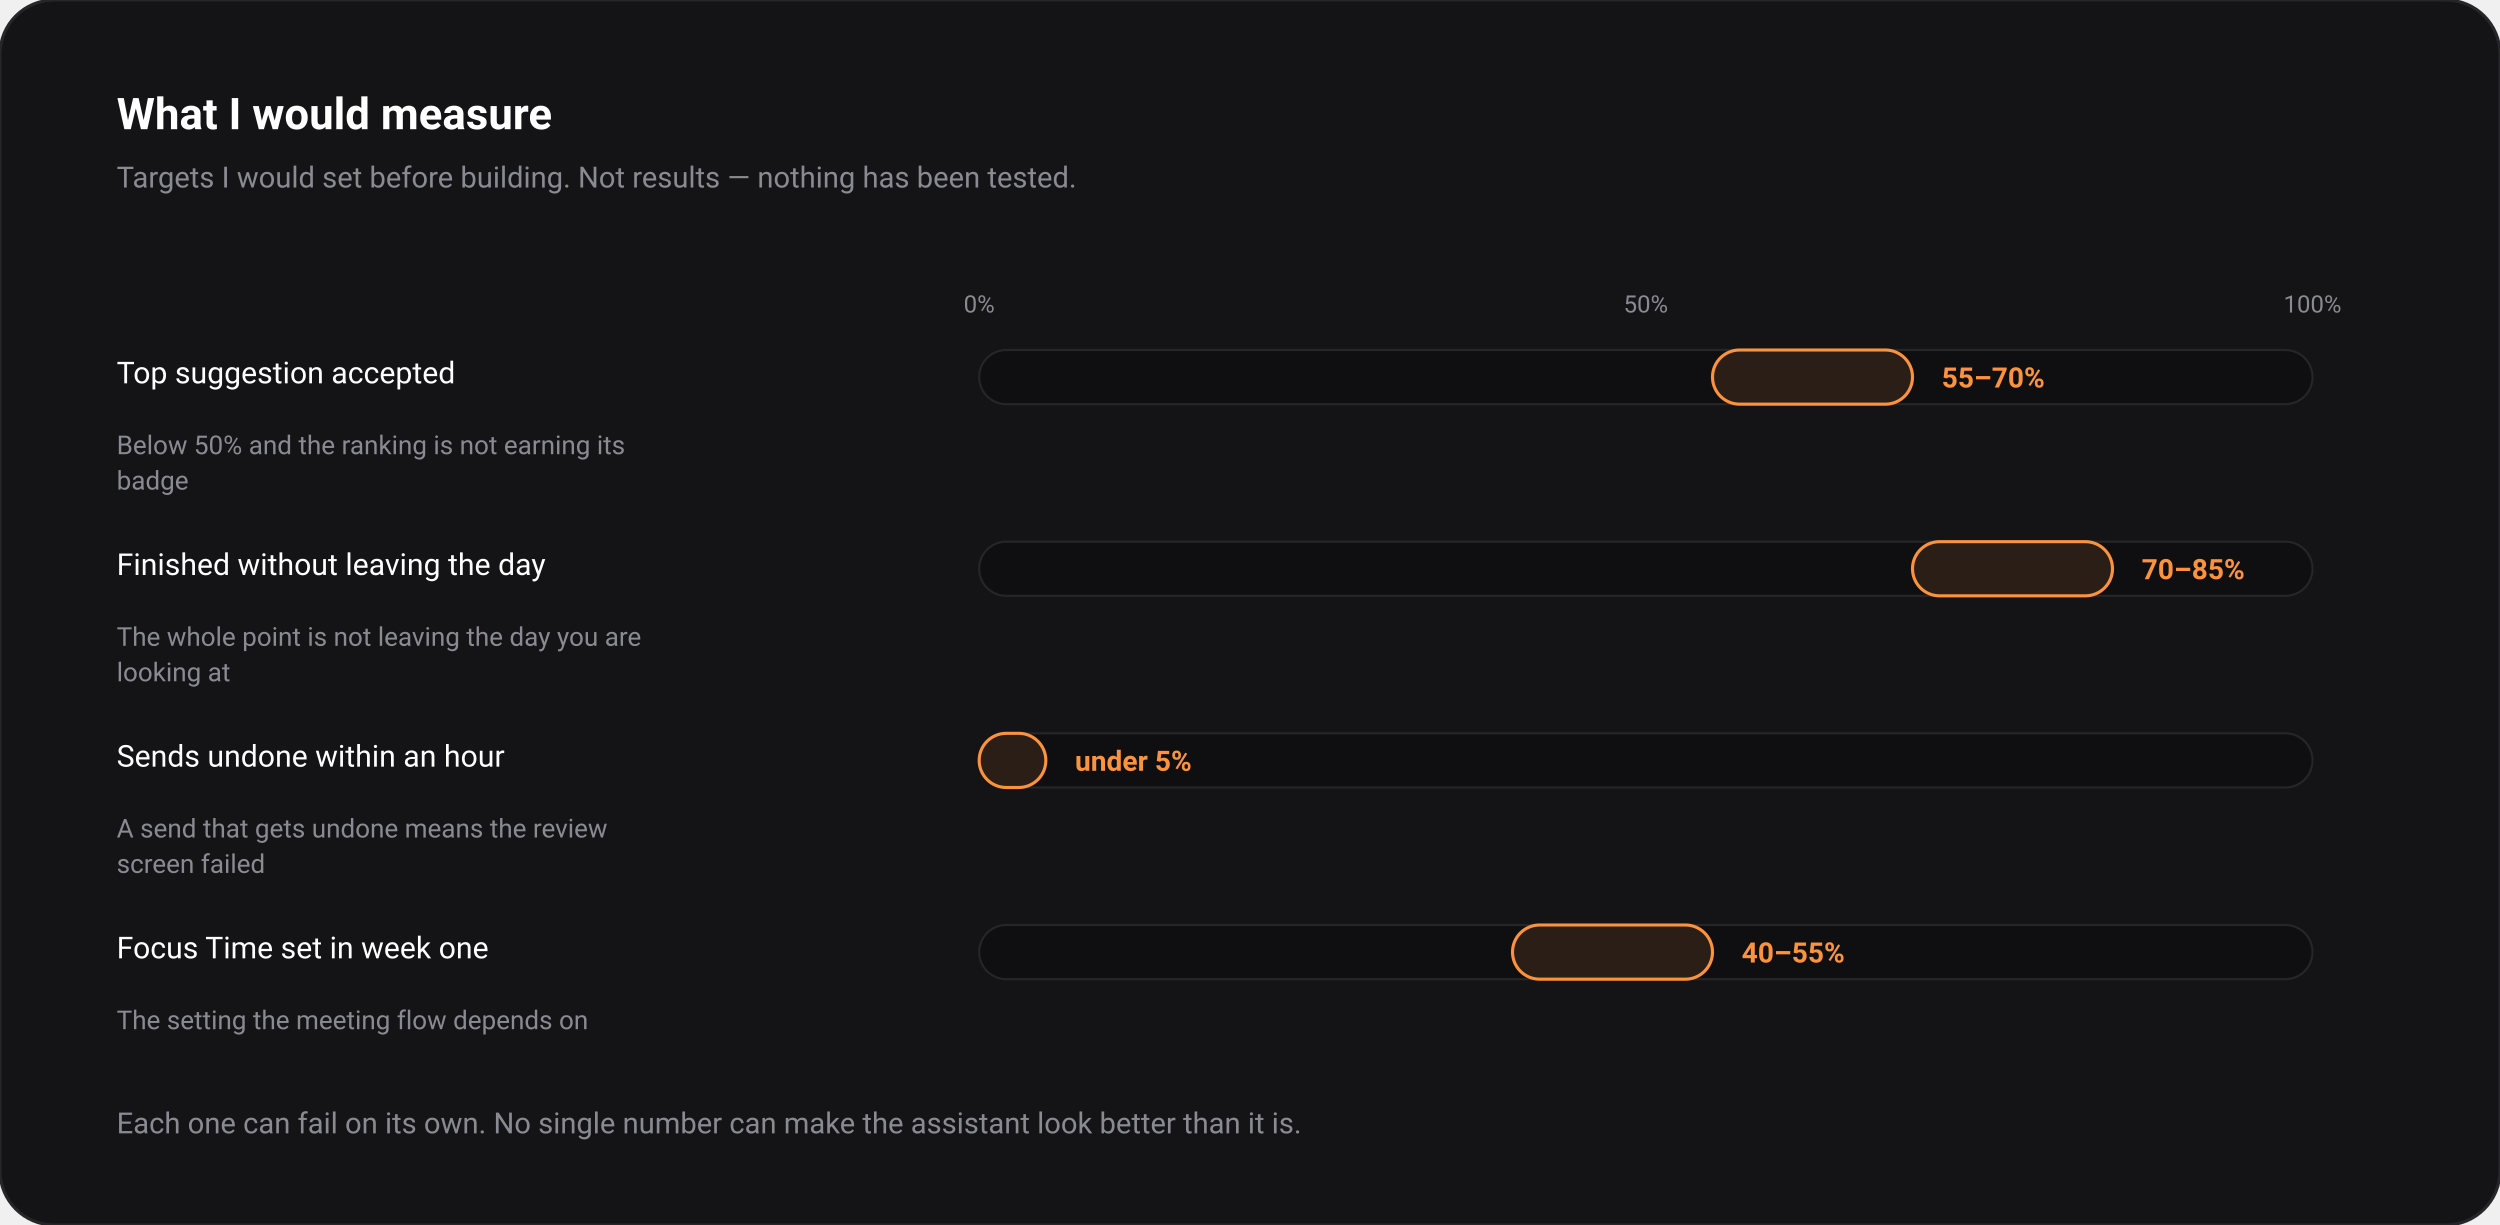
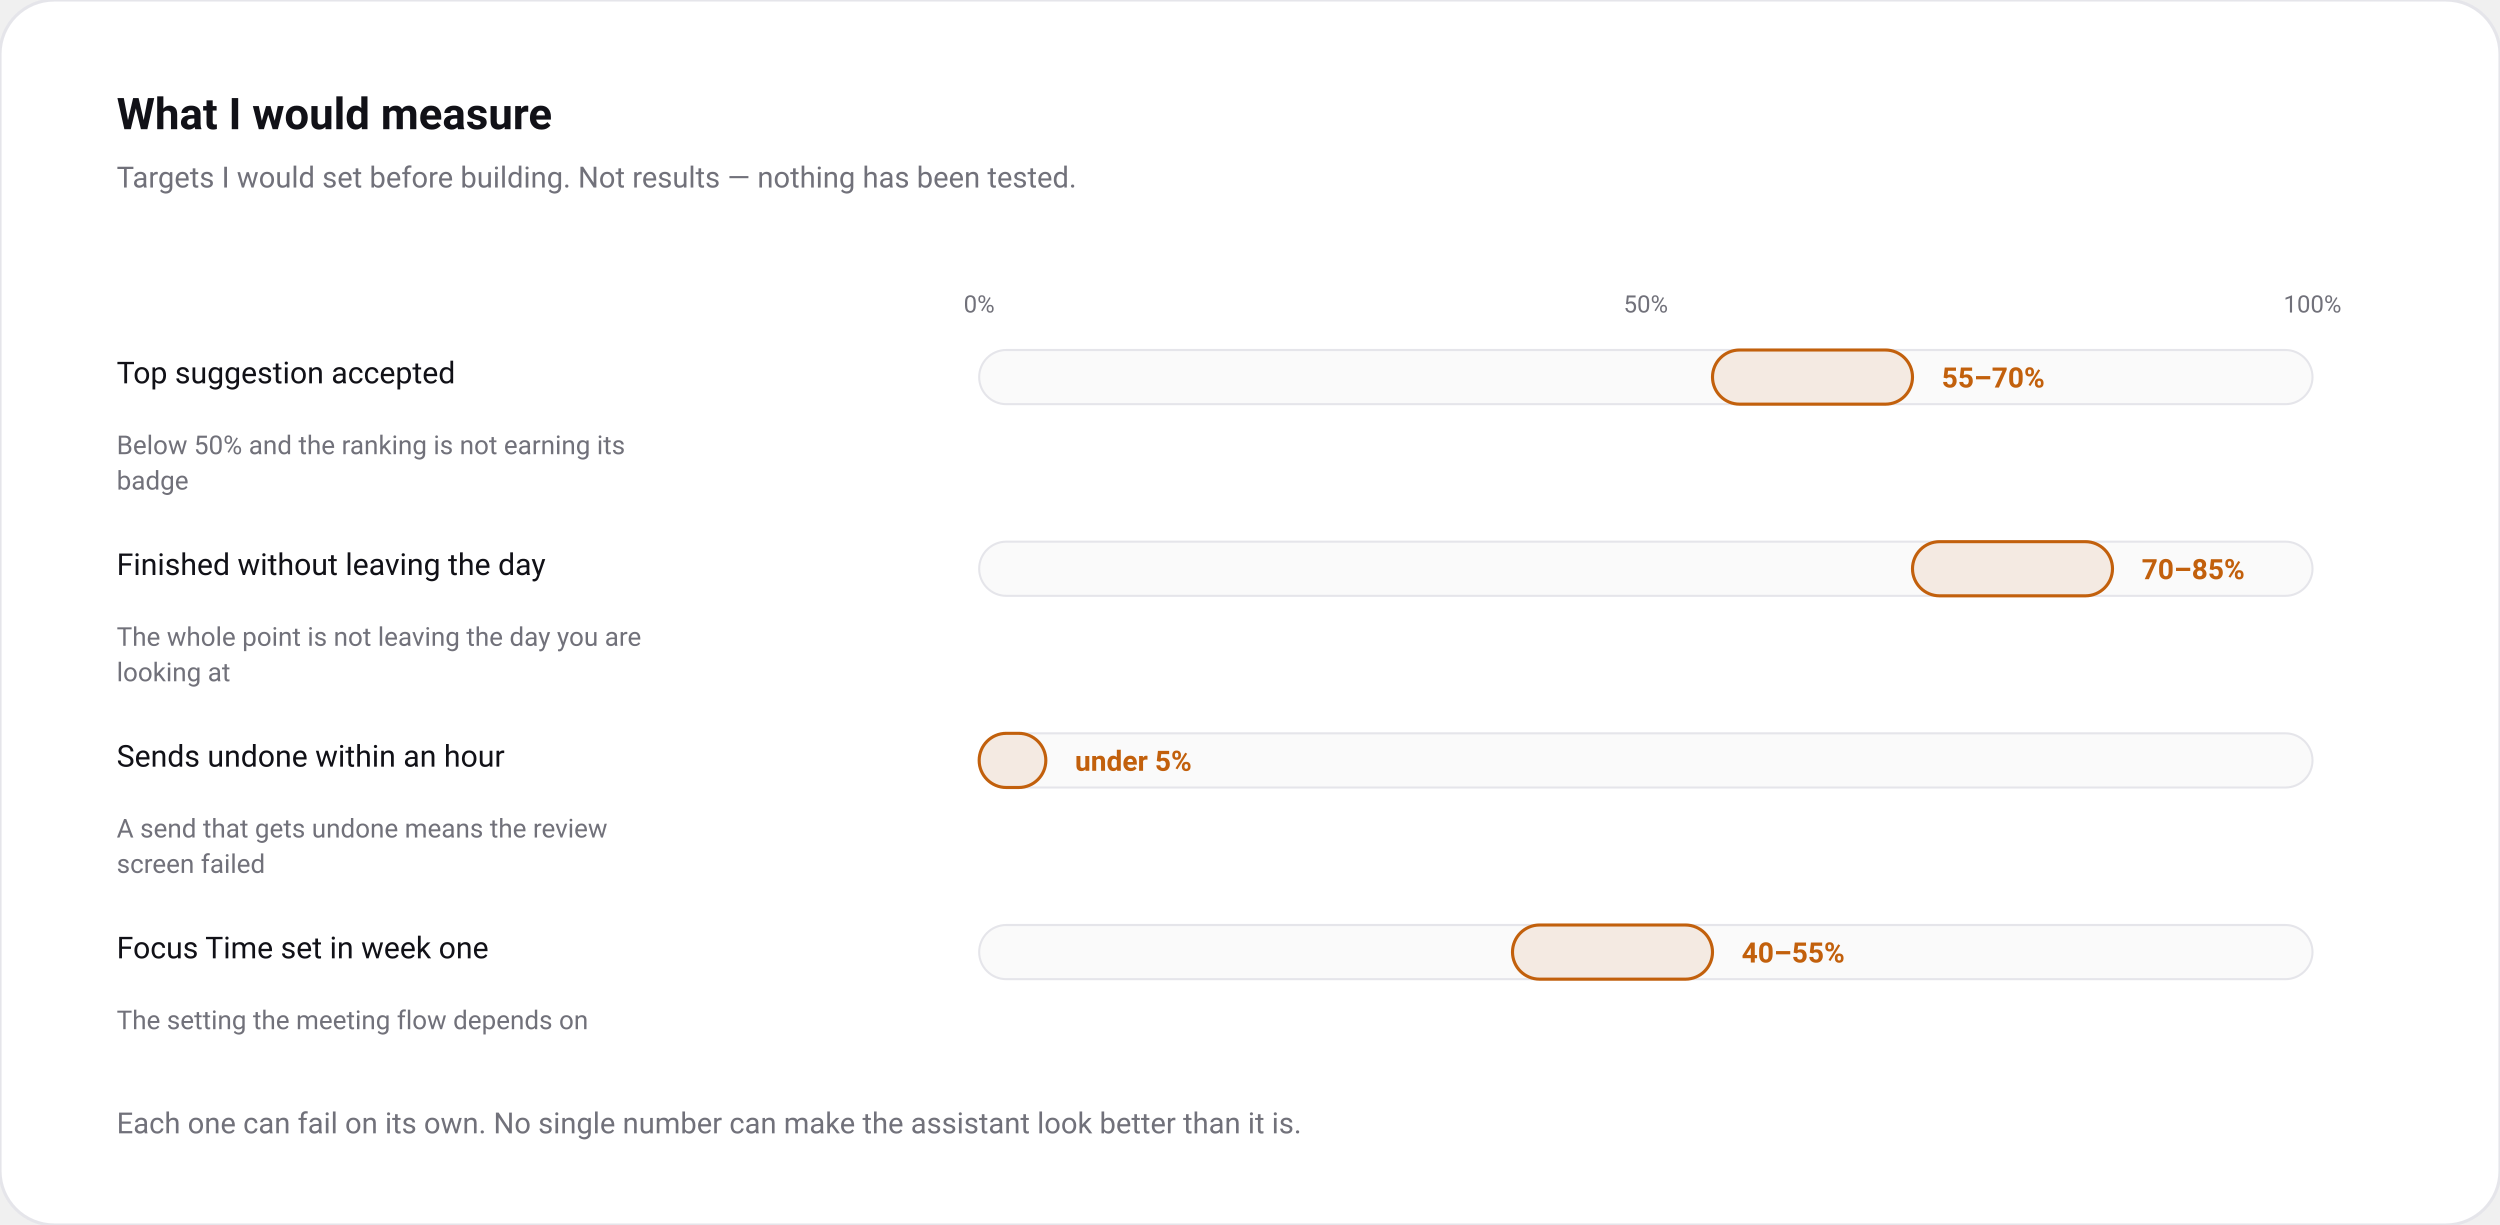
<svg xmlns="http://www.w3.org/2000/svg" viewBox="0 0 1200 588" width="1200" height="588" role="img">
-   <rect width="1200" height="588" rx="26" fill="#141416" stroke="#26262a" stroke-width="1.5" />
+   <rect width="1200" height="588" rx="26" fill="#ffffff" stroke="#e5e5ea" stroke-width="1.5" />
  <defs>
    <marker id="a" viewBox="0 0 10 10" refX="9" refY="5" markerWidth="6" markerHeight="6" orient="auto-start-reverse">
-       <path d="M0 0 L10 5 L0 10 z" fill="#3a3a42" />
+       <path d="M0 0 L10 5 L0 10 z" fill="#d3d3da" />
    </marker>
    <marker id="ao" viewBox="0 0 10 10" refX="9" refY="5" markerWidth="6" markerHeight="6" orient="auto-start-reverse">
-       <path d="M0 0 L10 5 L0 10 z" fill="#fb923c" />
+       <path d="M0 0 L10 5 L0 10 z" fill="#c2600c" />
    </marker>
  </defs>
-   <text x="56" y="62" font-family="system-ui,-apple-system,'Segoe UI',Roboto,Helvetica,Arial,sans-serif" font-size="21" font-weight="600" fill="#ffffff" text-anchor="start">What I would measure</text>
-   <text x="56" y="90" font-family="system-ui,-apple-system,'Segoe UI',Roboto,Helvetica,Arial,sans-serif" font-size="14" font-weight="400" fill="#8a8a92" text-anchor="start">Targets I would set before building. Not results — nothing has been tested.</text>
-   <text x="470" y="150" font-family="system-ui,-apple-system,'Segoe UI',Roboto,Helvetica,Arial,sans-serif" font-size="11.5" font-weight="400" fill="#8a8a92" text-anchor="middle">0%</text>
-   <text x="790" y="150" font-family="system-ui,-apple-system,'Segoe UI',Roboto,Helvetica,Arial,sans-serif" font-size="11.5" font-weight="400" fill="#8a8a92" text-anchor="middle">50%</text>
-   <text x="1110" y="150" font-family="system-ui,-apple-system,'Segoe UI',Roboto,Helvetica,Arial,sans-serif" font-size="11.5" font-weight="400" fill="#8a8a92" text-anchor="middle">100%</text>
-   <text x="56" y="184" font-family="system-ui,-apple-system,'Segoe UI',Roboto,Helvetica,Arial,sans-serif" font-size="14.5" font-weight="400" fill="#ffffff" text-anchor="start">Top suggestion accepted</text>
-   <text x="56" y="218" font-family="system-ui,-apple-system,'Segoe UI',Roboto,Helvetica,Arial,sans-serif" font-size="12.5" font-weight="400" fill="#8a8a92" text-anchor="start">Below 50% and the ranking is not earning its</text>
-   <text x="56" y="235" font-family="system-ui,-apple-system,'Segoe UI',Roboto,Helvetica,Arial,sans-serif" font-size="12.5" font-weight="400" fill="#8a8a92" text-anchor="start">badge</text>
-   <rect x="470" y="168" width="640" height="26" rx="13" fill="#0f0f12" stroke="#26262a" />
-   <rect x="822" y="168" width="96" height="26" rx="13" fill="rgba(251,146,60,0.12)" stroke="#fb923c" stroke-width="1.5" />
-   <text x="932" y="186" font-family="system-ui,-apple-system,'Segoe UI',Roboto,Helvetica,Arial,sans-serif" font-size="13.5" font-weight="600" fill="#fb923c" text-anchor="start">55–70%</text>
-   <text x="56" y="276" font-family="system-ui,-apple-system,'Segoe UI',Roboto,Helvetica,Arial,sans-serif" font-size="14.5" font-weight="400" fill="#ffffff" text-anchor="start">Finished without leaving the day</text>
-   <text x="56" y="310" font-family="system-ui,-apple-system,'Segoe UI',Roboto,Helvetica,Arial,sans-serif" font-size="12.5" font-weight="400" fill="#8a8a92" text-anchor="start">The whole point is not leaving the day you are</text>
-   <text x="56" y="327" font-family="system-ui,-apple-system,'Segoe UI',Roboto,Helvetica,Arial,sans-serif" font-size="12.5" font-weight="400" fill="#8a8a92" text-anchor="start">looking at</text>
-   <rect x="470" y="260" width="640" height="26" rx="13" fill="#0f0f12" stroke="#26262a" />
-   <rect x="918" y="260" width="96" height="26" rx="13" fill="rgba(251,146,60,0.12)" stroke="#fb923c" stroke-width="1.5" />
-   <text x="1028" y="278" font-family="system-ui,-apple-system,'Segoe UI',Roboto,Helvetica,Arial,sans-serif" font-size="13.5" font-weight="600" fill="#fb923c" text-anchor="start">70–85%</text>
-   <text x="56" y="368" font-family="system-ui,-apple-system,'Segoe UI',Roboto,Helvetica,Arial,sans-serif" font-size="14.5" font-weight="400" fill="#ffffff" text-anchor="start">Sends undone within an hour</text>
-   <text x="56" y="402" font-family="system-ui,-apple-system,'Segoe UI',Roboto,Helvetica,Arial,sans-serif" font-size="12.5" font-weight="400" fill="#8a8a92" text-anchor="start">A send that gets undone means the review</text>
-   <text x="56" y="419" font-family="system-ui,-apple-system,'Segoe UI',Roboto,Helvetica,Arial,sans-serif" font-size="12.5" font-weight="400" fill="#8a8a92" text-anchor="start">screen failed</text>
-   <rect x="470" y="352" width="640" height="26" rx="13" fill="#0f0f12" stroke="#26262a" />
-   <rect x="470" y="352" width="32" height="26" rx="13" fill="rgba(251,146,60,0.12)" stroke="#fb923c" stroke-width="1.5" />
-   <text x="516" y="370" font-family="system-ui,-apple-system,'Segoe UI',Roboto,Helvetica,Arial,sans-serif" font-size="13.5" font-weight="600" fill="#fb923c" text-anchor="start">under 5%</text>
-   <text x="56" y="460" font-family="system-ui,-apple-system,'Segoe UI',Roboto,Helvetica,Arial,sans-serif" font-size="14.5" font-weight="400" fill="#ffffff" text-anchor="start">Focus Time set in week one</text>
-   <text x="56" y="494" font-family="system-ui,-apple-system,'Segoe UI',Roboto,Helvetica,Arial,sans-serif" font-size="12.5" font-weight="400" fill="#8a8a92" text-anchor="start">The setting the meeting flow depends on</text>
-   <rect x="470" y="444" width="640" height="26" rx="13" fill="#0f0f12" stroke="#26262a" />
-   <rect x="726" y="444" width="96" height="26" rx="13" fill="rgba(251,146,60,0.12)" stroke="#fb923c" stroke-width="1.5" />
-   <text x="836" y="462" font-family="system-ui,-apple-system,'Segoe UI',Roboto,Helvetica,Arial,sans-serif" font-size="13.5" font-weight="600" fill="#fb923c" text-anchor="start">40–55%</text>
-   <text x="56" y="544" font-family="system-ui,-apple-system,'Segoe UI',Roboto,Helvetica,Arial,sans-serif" font-size="14" font-weight="400" fill="#8a8a92" text-anchor="start">Each one can fail on its own. No single number can make the assistant look better than it is.</text>
+   <text x="56" y="62" font-family="system-ui,-apple-system,'Segoe UI',Roboto,Helvetica,Arial,sans-serif" font-size="21" font-weight="600" fill="#111117" text-anchor="start">What I would measure</text>
+   <text x="56" y="90" font-family="system-ui,-apple-system,'Segoe UI',Roboto,Helvetica,Arial,sans-serif" font-size="14" font-weight="400" fill="#71717a" text-anchor="start">Targets I would set before building. Not results — nothing has been tested.</text>
+   <text x="470" y="150" font-family="system-ui,-apple-system,'Segoe UI',Roboto,Helvetica,Arial,sans-serif" font-size="11.5" font-weight="400" fill="#71717a" text-anchor="middle">0%</text>
+   <text x="790" y="150" font-family="system-ui,-apple-system,'Segoe UI',Roboto,Helvetica,Arial,sans-serif" font-size="11.5" font-weight="400" fill="#71717a" text-anchor="middle">50%</text>
+   <text x="1110" y="150" font-family="system-ui,-apple-system,'Segoe UI',Roboto,Helvetica,Arial,sans-serif" font-size="11.5" font-weight="400" fill="#71717a" text-anchor="middle">100%</text>
+   <text x="56" y="184" font-family="system-ui,-apple-system,'Segoe UI',Roboto,Helvetica,Arial,sans-serif" font-size="14.5" font-weight="400" fill="#111117" text-anchor="start">Top suggestion accepted</text>
+   <text x="56" y="218" font-family="system-ui,-apple-system,'Segoe UI',Roboto,Helvetica,Arial,sans-serif" font-size="12.5" font-weight="400" fill="#71717a" text-anchor="start">Below 50% and the ranking is not earning its</text>
+   <text x="56" y="235" font-family="system-ui,-apple-system,'Segoe UI',Roboto,Helvetica,Arial,sans-serif" font-size="12.5" font-weight="400" fill="#71717a" text-anchor="start">badge</text>
+   <rect x="470" y="168" width="640" height="26" rx="13" fill="#fafafa" stroke="#e5e5ea" />
+   <rect x="822" y="168" width="96" height="26" rx="13" fill="rgba(194,96,12,0.10)" stroke="#c2600c" stroke-width="1.5" />
+   <text x="932" y="186" font-family="system-ui,-apple-system,'Segoe UI',Roboto,Helvetica,Arial,sans-serif" font-size="13.5" font-weight="600" fill="#c2600c" text-anchor="start">55–70%</text>
+   <text x="56" y="276" font-family="system-ui,-apple-system,'Segoe UI',Roboto,Helvetica,Arial,sans-serif" font-size="14.5" font-weight="400" fill="#111117" text-anchor="start">Finished without leaving the day</text>
+   <text x="56" y="310" font-family="system-ui,-apple-system,'Segoe UI',Roboto,Helvetica,Arial,sans-serif" font-size="12.5" font-weight="400" fill="#71717a" text-anchor="start">The whole point is not leaving the day you are</text>
+   <text x="56" y="327" font-family="system-ui,-apple-system,'Segoe UI',Roboto,Helvetica,Arial,sans-serif" font-size="12.5" font-weight="400" fill="#71717a" text-anchor="start">looking at</text>
+   <rect x="470" y="260" width="640" height="26" rx="13" fill="#fafafa" stroke="#e5e5ea" />
+   <rect x="918" y="260" width="96" height="26" rx="13" fill="rgba(194,96,12,0.10)" stroke="#c2600c" stroke-width="1.5" />
+   <text x="1028" y="278" font-family="system-ui,-apple-system,'Segoe UI',Roboto,Helvetica,Arial,sans-serif" font-size="13.5" font-weight="600" fill="#c2600c" text-anchor="start">70–85%</text>
+   <text x="56" y="368" font-family="system-ui,-apple-system,'Segoe UI',Roboto,Helvetica,Arial,sans-serif" font-size="14.5" font-weight="400" fill="#111117" text-anchor="start">Sends undone within an hour</text>
+   <text x="56" y="402" font-family="system-ui,-apple-system,'Segoe UI',Roboto,Helvetica,Arial,sans-serif" font-size="12.5" font-weight="400" fill="#71717a" text-anchor="start">A send that gets undone means the review</text>
+   <text x="56" y="419" font-family="system-ui,-apple-system,'Segoe UI',Roboto,Helvetica,Arial,sans-serif" font-size="12.5" font-weight="400" fill="#71717a" text-anchor="start">screen failed</text>
+   <rect x="470" y="352" width="640" height="26" rx="13" fill="#fafafa" stroke="#e5e5ea" />
+   <rect x="470" y="352" width="32" height="26" rx="13" fill="rgba(194,96,12,0.10)" stroke="#c2600c" stroke-width="1.5" />
+   <text x="516" y="370" font-family="system-ui,-apple-system,'Segoe UI',Roboto,Helvetica,Arial,sans-serif" font-size="13.5" font-weight="600" fill="#c2600c" text-anchor="start">under 5%</text>
+   <text x="56" y="460" font-family="system-ui,-apple-system,'Segoe UI',Roboto,Helvetica,Arial,sans-serif" font-size="14.5" font-weight="400" fill="#111117" text-anchor="start">Focus Time set in week one</text>
+   <text x="56" y="494" font-family="system-ui,-apple-system,'Segoe UI',Roboto,Helvetica,Arial,sans-serif" font-size="12.5" font-weight="400" fill="#71717a" text-anchor="start">The setting the meeting flow depends on</text>
+   <rect x="470" y="444" width="640" height="26" rx="13" fill="#fafafa" stroke="#e5e5ea" />
+   <rect x="726" y="444" width="96" height="26" rx="13" fill="rgba(194,96,12,0.10)" stroke="#c2600c" stroke-width="1.5" />
+   <text x="836" y="462" font-family="system-ui,-apple-system,'Segoe UI',Roboto,Helvetica,Arial,sans-serif" font-size="13.5" font-weight="600" fill="#c2600c" text-anchor="start">40–55%</text>
+   <text x="56" y="544" font-family="system-ui,-apple-system,'Segoe UI',Roboto,Helvetica,Arial,sans-serif" font-size="14" font-weight="400" fill="#71717a" text-anchor="start">Each one can fail on its own. No single number can make the assistant look better than it is.</text>
</svg>
